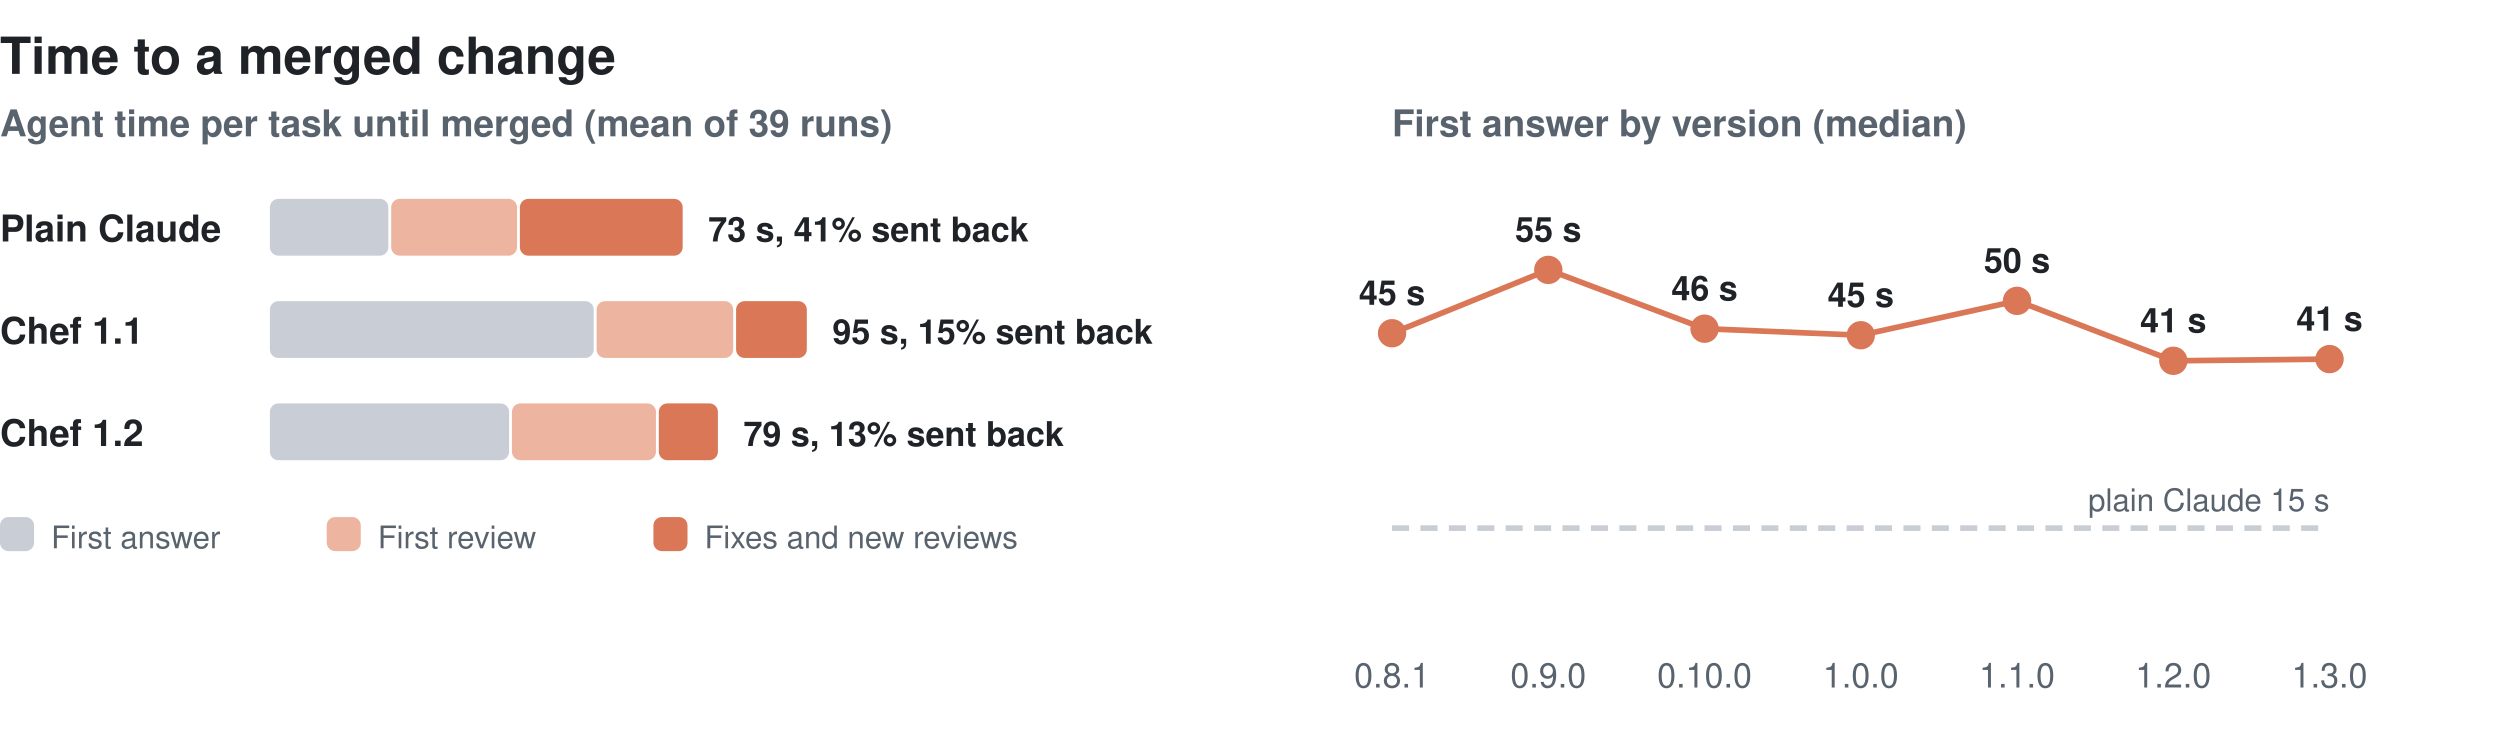
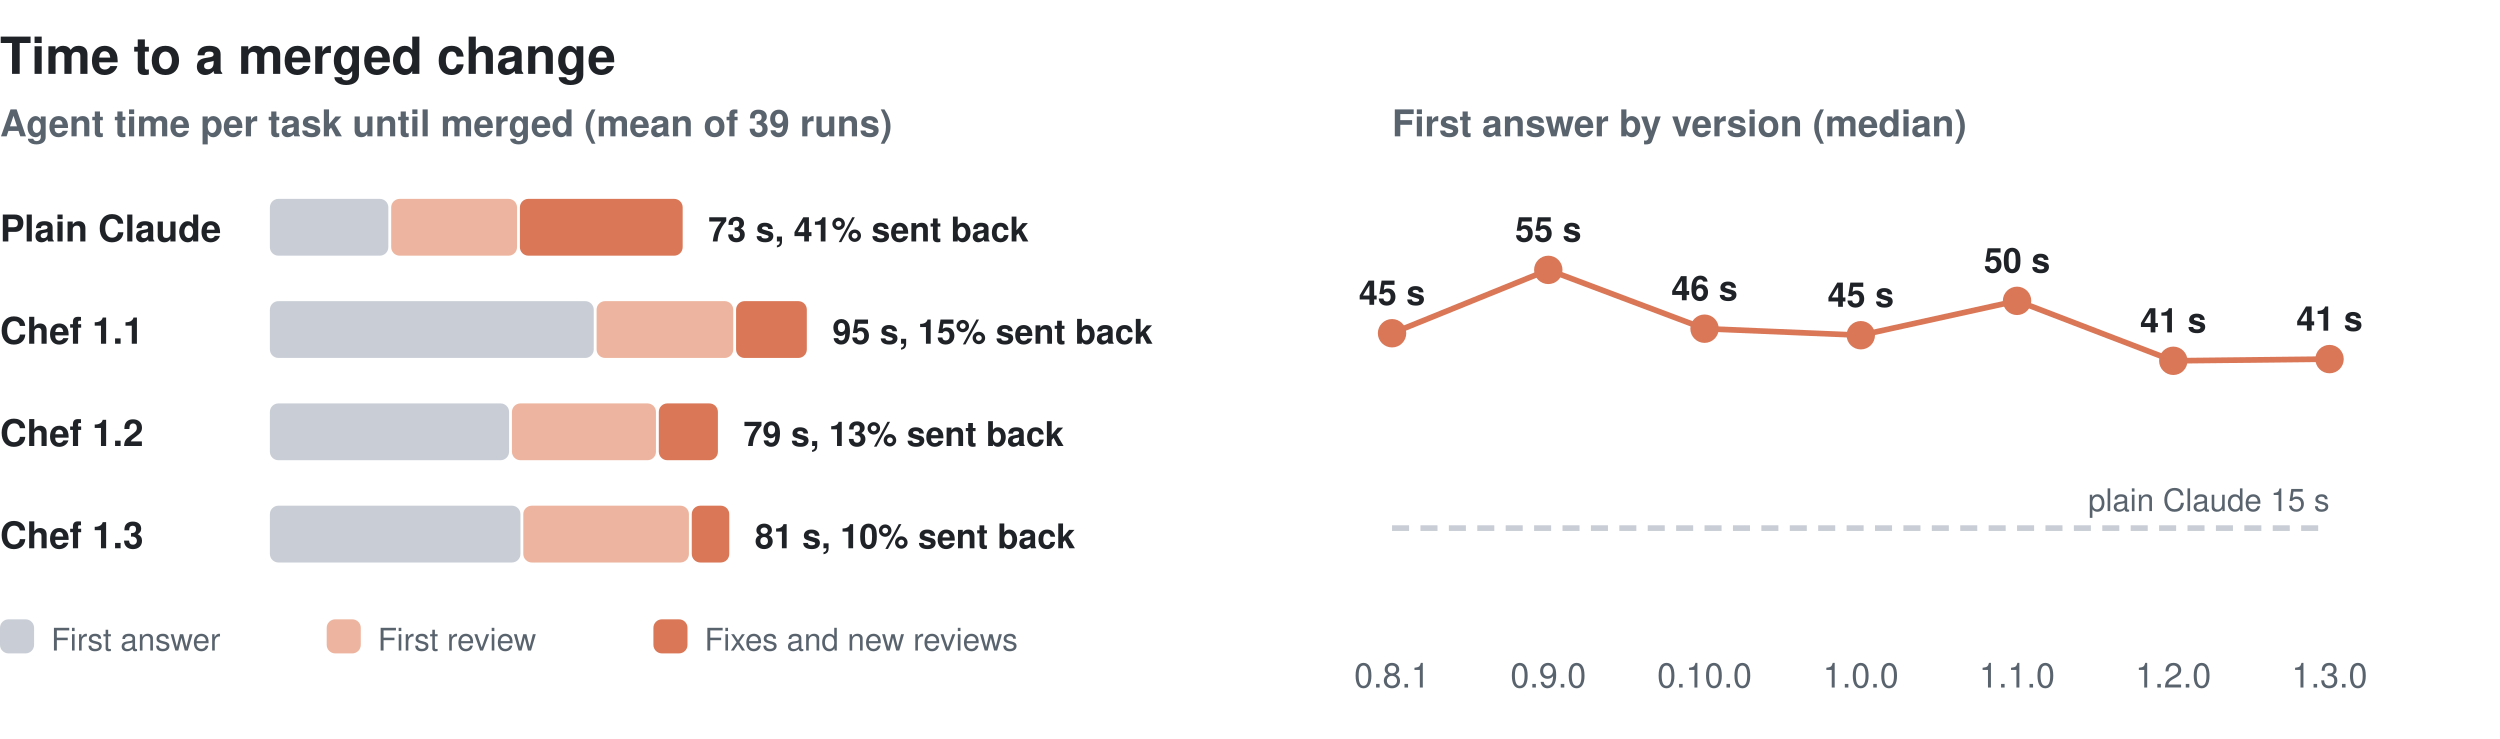
- <svg xmlns="http://www.w3.org/2000/svg" width="880" height="260" viewBox="0 0 880 260" role="img" aria-label="Plain Claude: first answer 21 s, first review 23 s, fixes and new reviews 29 s, 41% sent back; Chef 1.1: first answer 57 s, first review 24 s, fixes and new reviews 13 s, 15% sent back; Chef 1.2: first answer 42 s, first review 26 s, fixes and new reviews 11 s, 13% sent back. First answer by version: 0.8.1 45 s, 0.9.0 55 s, 0.10.0 46 s, 1.0.0 45 s, 1.1.0 50 s, 1.2.0 41 s, 1.3.0 41 s; plain Claude 15 s.">
+ <svg xmlns="http://www.w3.org/2000/svg" width="880" height="260" viewBox="0 0 880 260" role="img" aria-label="Plain Claude: first answer 21 s, first review 23 s, fixes and new reviews 29 s, 41% sent back; Chef 1.1: first answer 57 s, first review 24 s, fixes and new reviews 13 s, 15% sent back; Chef 1.2: first answer 42 s, first review 26 s, fixes and new reviews 11 s, 13% sent back; Chef 1.3: first answer 44 s, first review 30 s, fixes and new reviews 7 s, 10% sent back. First answer by version: 0.8.1 45 s, 0.9.0 55 s, 0.10.0 46 s, 1.0.0 45 s, 1.1.0 50 s, 1.2.0 41 s, 1.3.0 41 s; plain Claude 15 s.">
  <text x="0.0" y="26.0" fill="#1F2328" font-family="-apple-system, BlinkMacSystemFont, 'Segoe UI', Helvetica, Arial, sans-serif" font-size="18" font-weight="600" text-anchor="start">Time to a merged change</text>
  <text x="0.0" y="48.0" fill="#59636E" font-family="-apple-system, BlinkMacSystemFont, 'Segoe UI', Helvetica, Arial, sans-serif" font-size="13" font-weight="600" text-anchor="start">Agent time per task until merged (mean of 39 runs)</text>
  <text x="0.0" y="85.0" fill="#1F2328" font-family="-apple-system, BlinkMacSystemFont, 'Segoe UI', Helvetica, Arial, sans-serif" font-size="13" font-weight="600" text-anchor="start">Plain Claude</text>
  <rect x="95.0" y="70.0" width="41.7" height="20.0" rx="3" fill="#C9CED6" />
  <rect x="137.7" y="70.0" width="44.3" height="20.0" rx="3" fill="#EDB59F" />
  <rect x="183.0" y="70.0" width="57.3" height="20.0" rx="3" fill="#D97757" />
  <text x="249.3" y="85.0" fill="#1F2328" font-family="-apple-system, BlinkMacSystemFont, 'Segoe UI', Helvetica, Arial, sans-serif" font-size="12" font-weight="600" text-anchor="start">73 s, 41% sent back</text>
  <text x="0.0" y="121.0" fill="#1F2328" font-family="-apple-system, BlinkMacSystemFont, 'Segoe UI', Helvetica, Arial, sans-serif" font-size="13" font-weight="600" text-anchor="start">Chef 1.1</text>
  <rect x="95.0" y="106.0" width="114.0" height="20.0" rx="3" fill="#C9CED6" />
  <rect x="210.0" y="106.0" width="48.1" height="20.0" rx="3" fill="#EDB59F" />
  <rect x="259.1" y="106.0" width="24.9" height="20.0" rx="3" fill="#D97757" />
  <text x="293.0" y="121.0" fill="#1F2328" font-family="-apple-system, BlinkMacSystemFont, 'Segoe UI', Helvetica, Arial, sans-serif" font-size="12" font-weight="600" text-anchor="start">95 s, 15% sent back</text>
  <text x="0.0" y="157.0" fill="#1F2328" font-family="-apple-system, BlinkMacSystemFont, 'Segoe UI', Helvetica, Arial, sans-serif" font-size="13" font-weight="600" text-anchor="start">Chef 1.2</text>
  <rect x="95.0" y="142.0" width="84.2" height="20.0" rx="3" fill="#C9CED6" />
  <rect x="180.2" y="142.0" width="50.7" height="20.0" rx="3" fill="#EDB59F" />
  <rect x="231.9" y="142.0" width="20.8" height="20.0" rx="3" fill="#D97757" />
  <text x="261.7" y="157.0" fill="#1F2328" font-family="-apple-system, BlinkMacSystemFont, 'Segoe UI', Helvetica, Arial, sans-serif" font-size="12" font-weight="600" text-anchor="start">79 s, 13% sent back</text>
-   <rect x="0.0" y="182.0" width="12.0" height="12.0" rx="3" fill="#C9CED6" />
-   <text x="18.0" y="193.0" fill="#59636E" font-family="-apple-system, BlinkMacSystemFont, 'Segoe UI', Helvetica, Arial, sans-serif" font-size="11" font-weight="400" text-anchor="start">First answer</text>
-   <rect x="115.0" y="182.0" width="12.0" height="12.0" rx="3" fill="#EDB59F" />
-   <text x="133.0" y="193.0" fill="#59636E" font-family="-apple-system, BlinkMacSystemFont, 'Segoe UI', Helvetica, Arial, sans-serif" font-size="11" font-weight="400" text-anchor="start">First review</text>
-   <rect x="230.0" y="182.0" width="12.0" height="12.0" rx="3" fill="#D97757" />
-   <text x="248.0" y="193.0" fill="#59636E" font-family="-apple-system, BlinkMacSystemFont, 'Segoe UI', Helvetica, Arial, sans-serif" font-size="11" font-weight="400" text-anchor="start">Fixes and new reviews</text>
+   <text x="0.0" y="193.0" fill="#1F2328" font-family="-apple-system, BlinkMacSystemFont, 'Segoe UI', Helvetica, Arial, sans-serif" font-size="13" font-weight="600" text-anchor="start">Chef 1.3</text>
+   <rect x="95.0" y="178.0" width="88.2" height="20.0" rx="3" fill="#C9CED6" />
+   <rect x="184.2" y="178.0" width="58.3" height="20.0" rx="3" fill="#EDB59F" />
+   <rect x="243.5" y="178.0" width="13.2" height="20.0" rx="3" fill="#D97757" />
+   <text x="265.7" y="193.0" fill="#1F2328" font-family="-apple-system, BlinkMacSystemFont, 'Segoe UI', Helvetica, Arial, sans-serif" font-size="12" font-weight="600" text-anchor="start">81 s, 10% sent back</text>
+   <rect x="0.0" y="218.0" width="12.0" height="12.0" rx="3" fill="#C9CED6" />
+   <text x="18.0" y="229.0" fill="#59636E" font-family="-apple-system, BlinkMacSystemFont, 'Segoe UI', Helvetica, Arial, sans-serif" font-size="11" font-weight="400" text-anchor="start">First answer</text>
+   <rect x="115.0" y="218.0" width="12.0" height="12.0" rx="3" fill="#EDB59F" />
+   <text x="133.0" y="229.0" fill="#59636E" font-family="-apple-system, BlinkMacSystemFont, 'Segoe UI', Helvetica, Arial, sans-serif" font-size="11" font-weight="400" text-anchor="start">First review</text>
+   <rect x="230.0" y="218.0" width="12.0" height="12.0" rx="3" fill="#D97757" />
+   <text x="248.0" y="229.0" fill="#59636E" font-family="-apple-system, BlinkMacSystemFont, 'Segoe UI', Helvetica, Arial, sans-serif" font-size="11" font-weight="400" text-anchor="start">Fixes and new reviews</text>
  <text x="490.0" y="48.0" fill="#59636E" font-family="-apple-system, BlinkMacSystemFont, 'Segoe UI', Helvetica, Arial, sans-serif" font-size="13" font-weight="600" text-anchor="start">First answer by version (median)</text>
  <line x1="490.0" y1="185.9" x2="820.0" y2="185.9" stroke="#C9CED6" stroke-width="2" stroke-dasharray="6 4" />
  <text x="820.0" y="179.9" fill="#59636E" font-family="-apple-system, BlinkMacSystemFont, 'Segoe UI', Helvetica, Arial, sans-serif" font-size="11" font-weight="400" text-anchor="end">plain Claude 15 s</text>
  <polyline points="490.0,117.3 545.0,95.0 600.0,115.7 655.0,118.0 710.0,105.9 765.0,127.0 820.0,126.4" fill="none" stroke="#D97757" stroke-width="2" />
  <circle cx="490.0" cy="117.3" r="5" fill="#D97757" />
  <text x="490.0" y="107.3" fill="#1F2328" font-family="-apple-system, BlinkMacSystemFont, 'Segoe UI', Helvetica, Arial, sans-serif" font-size="12" font-weight="600" text-anchor="middle">45 s</text>
  <text x="490.0" y="242.0" fill="#59636E" font-family="-apple-system, BlinkMacSystemFont, 'Segoe UI', Helvetica, Arial, sans-serif" font-size="12" font-weight="400" text-anchor="middle">0.8.1</text>
  <circle cx="545.0" cy="95.0" r="5" fill="#D97757" />
  <text x="545.0" y="85.0" fill="#1F2328" font-family="-apple-system, BlinkMacSystemFont, 'Segoe UI', Helvetica, Arial, sans-serif" font-size="12" font-weight="600" text-anchor="middle">55 s</text>
  <text x="545.0" y="242.0" fill="#59636E" font-family="-apple-system, BlinkMacSystemFont, 'Segoe UI', Helvetica, Arial, sans-serif" font-size="12" font-weight="400" text-anchor="middle">0.9.0</text>
  <circle cx="600.0" cy="115.7" r="5" fill="#D97757" />
  <text x="600.0" y="105.7" fill="#1F2328" font-family="-apple-system, BlinkMacSystemFont, 'Segoe UI', Helvetica, Arial, sans-serif" font-size="12" font-weight="600" text-anchor="middle">46 s</text>
  <text x="600.0" y="242.0" fill="#59636E" font-family="-apple-system, BlinkMacSystemFont, 'Segoe UI', Helvetica, Arial, sans-serif" font-size="12" font-weight="400" text-anchor="middle">0.10.0</text>
  <circle cx="655.0" cy="118.0" r="5" fill="#D97757" />
  <text x="655.0" y="108.0" fill="#1F2328" font-family="-apple-system, BlinkMacSystemFont, 'Segoe UI', Helvetica, Arial, sans-serif" font-size="12" font-weight="600" text-anchor="middle">45 s</text>
  <text x="655.0" y="242.0" fill="#59636E" font-family="-apple-system, BlinkMacSystemFont, 'Segoe UI', Helvetica, Arial, sans-serif" font-size="12" font-weight="400" text-anchor="middle">1.0.0</text>
  <circle cx="710.0" cy="105.9" r="5" fill="#D97757" />
  <text x="710.0" y="95.9" fill="#1F2328" font-family="-apple-system, BlinkMacSystemFont, 'Segoe UI', Helvetica, Arial, sans-serif" font-size="12" font-weight="600" text-anchor="middle">50 s</text>
  <text x="710.0" y="242.0" fill="#59636E" font-family="-apple-system, BlinkMacSystemFont, 'Segoe UI', Helvetica, Arial, sans-serif" font-size="12" font-weight="400" text-anchor="middle">1.1.0</text>
  <circle cx="765.0" cy="127.0" r="5" fill="#D97757" />
  <text x="765.0" y="117.0" fill="#1F2328" font-family="-apple-system, BlinkMacSystemFont, 'Segoe UI', Helvetica, Arial, sans-serif" font-size="12" font-weight="600" text-anchor="middle">41 s</text>
  <text x="765.0" y="242.0" fill="#59636E" font-family="-apple-system, BlinkMacSystemFont, 'Segoe UI', Helvetica, Arial, sans-serif" font-size="12" font-weight="400" text-anchor="middle">1.2.0</text>
  <circle cx="820.0" cy="126.4" r="5" fill="#D97757" />
  <text x="820.0" y="116.4" fill="#1F2328" font-family="-apple-system, BlinkMacSystemFont, 'Segoe UI', Helvetica, Arial, sans-serif" font-size="12" font-weight="600" text-anchor="middle">41 s</text>
  <text x="820.0" y="242.0" fill="#59636E" font-family="-apple-system, BlinkMacSystemFont, 'Segoe UI', Helvetica, Arial, sans-serif" font-size="12" font-weight="400" text-anchor="middle">1.3.0</text>
</svg>
